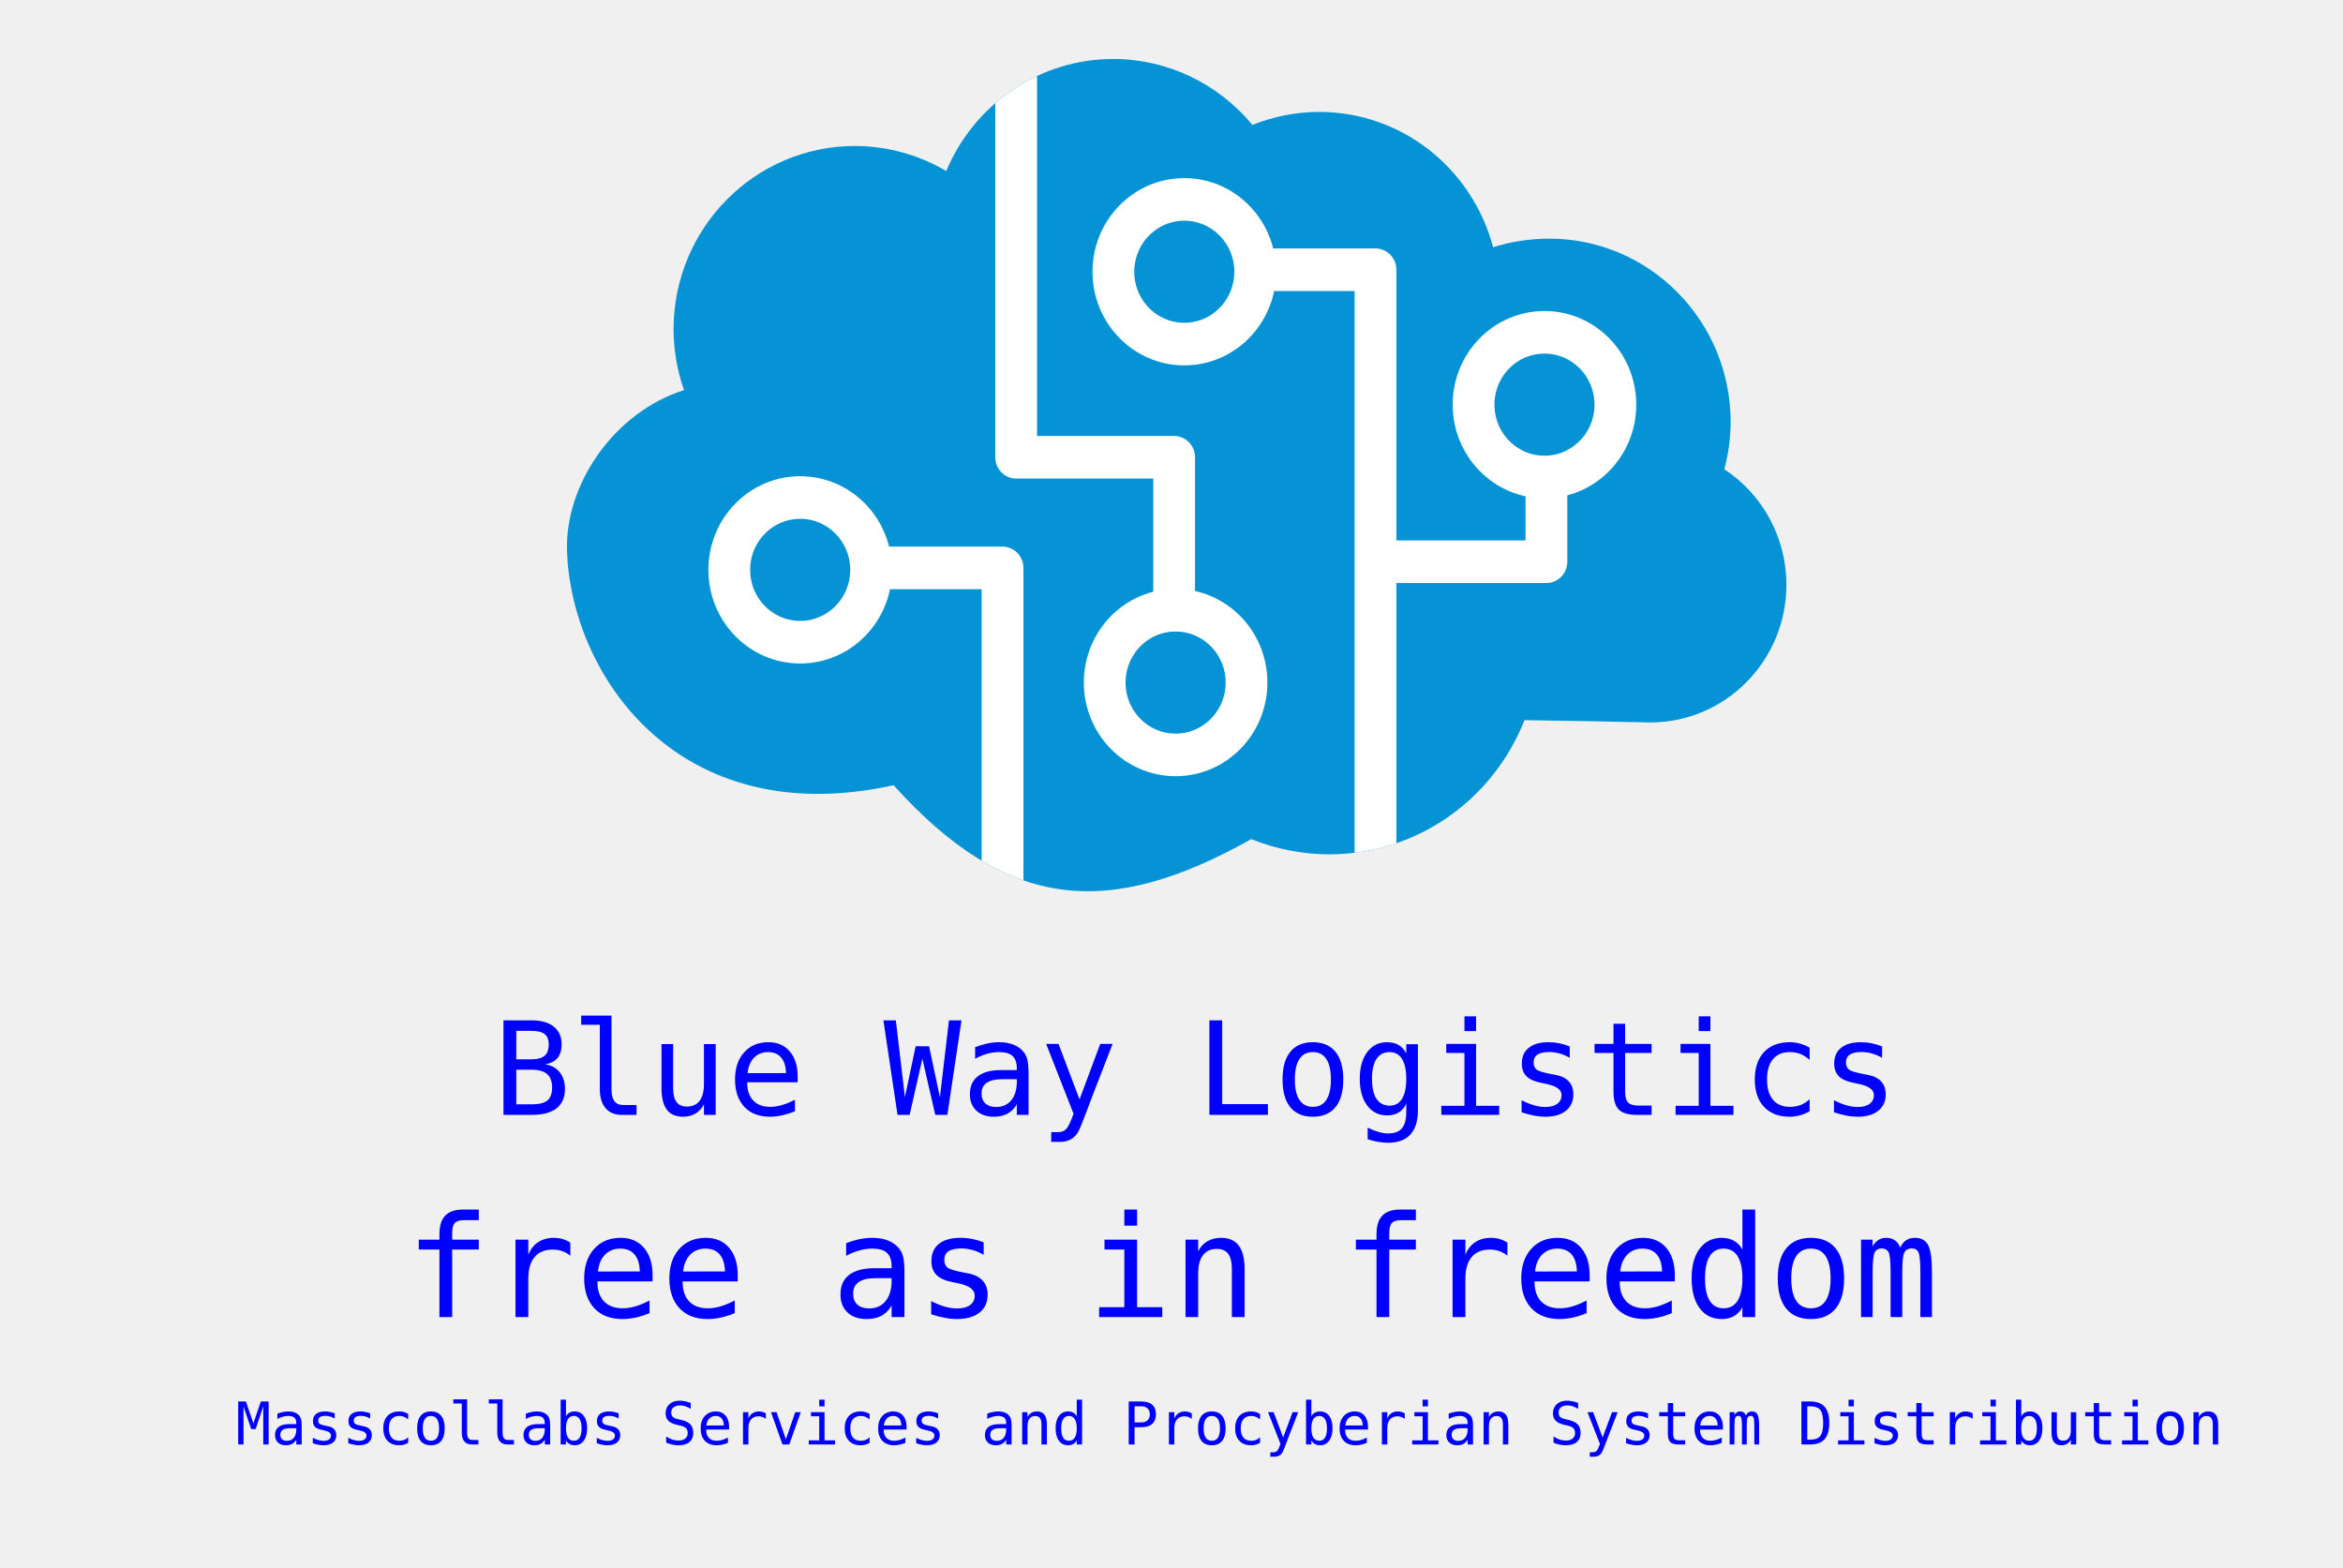
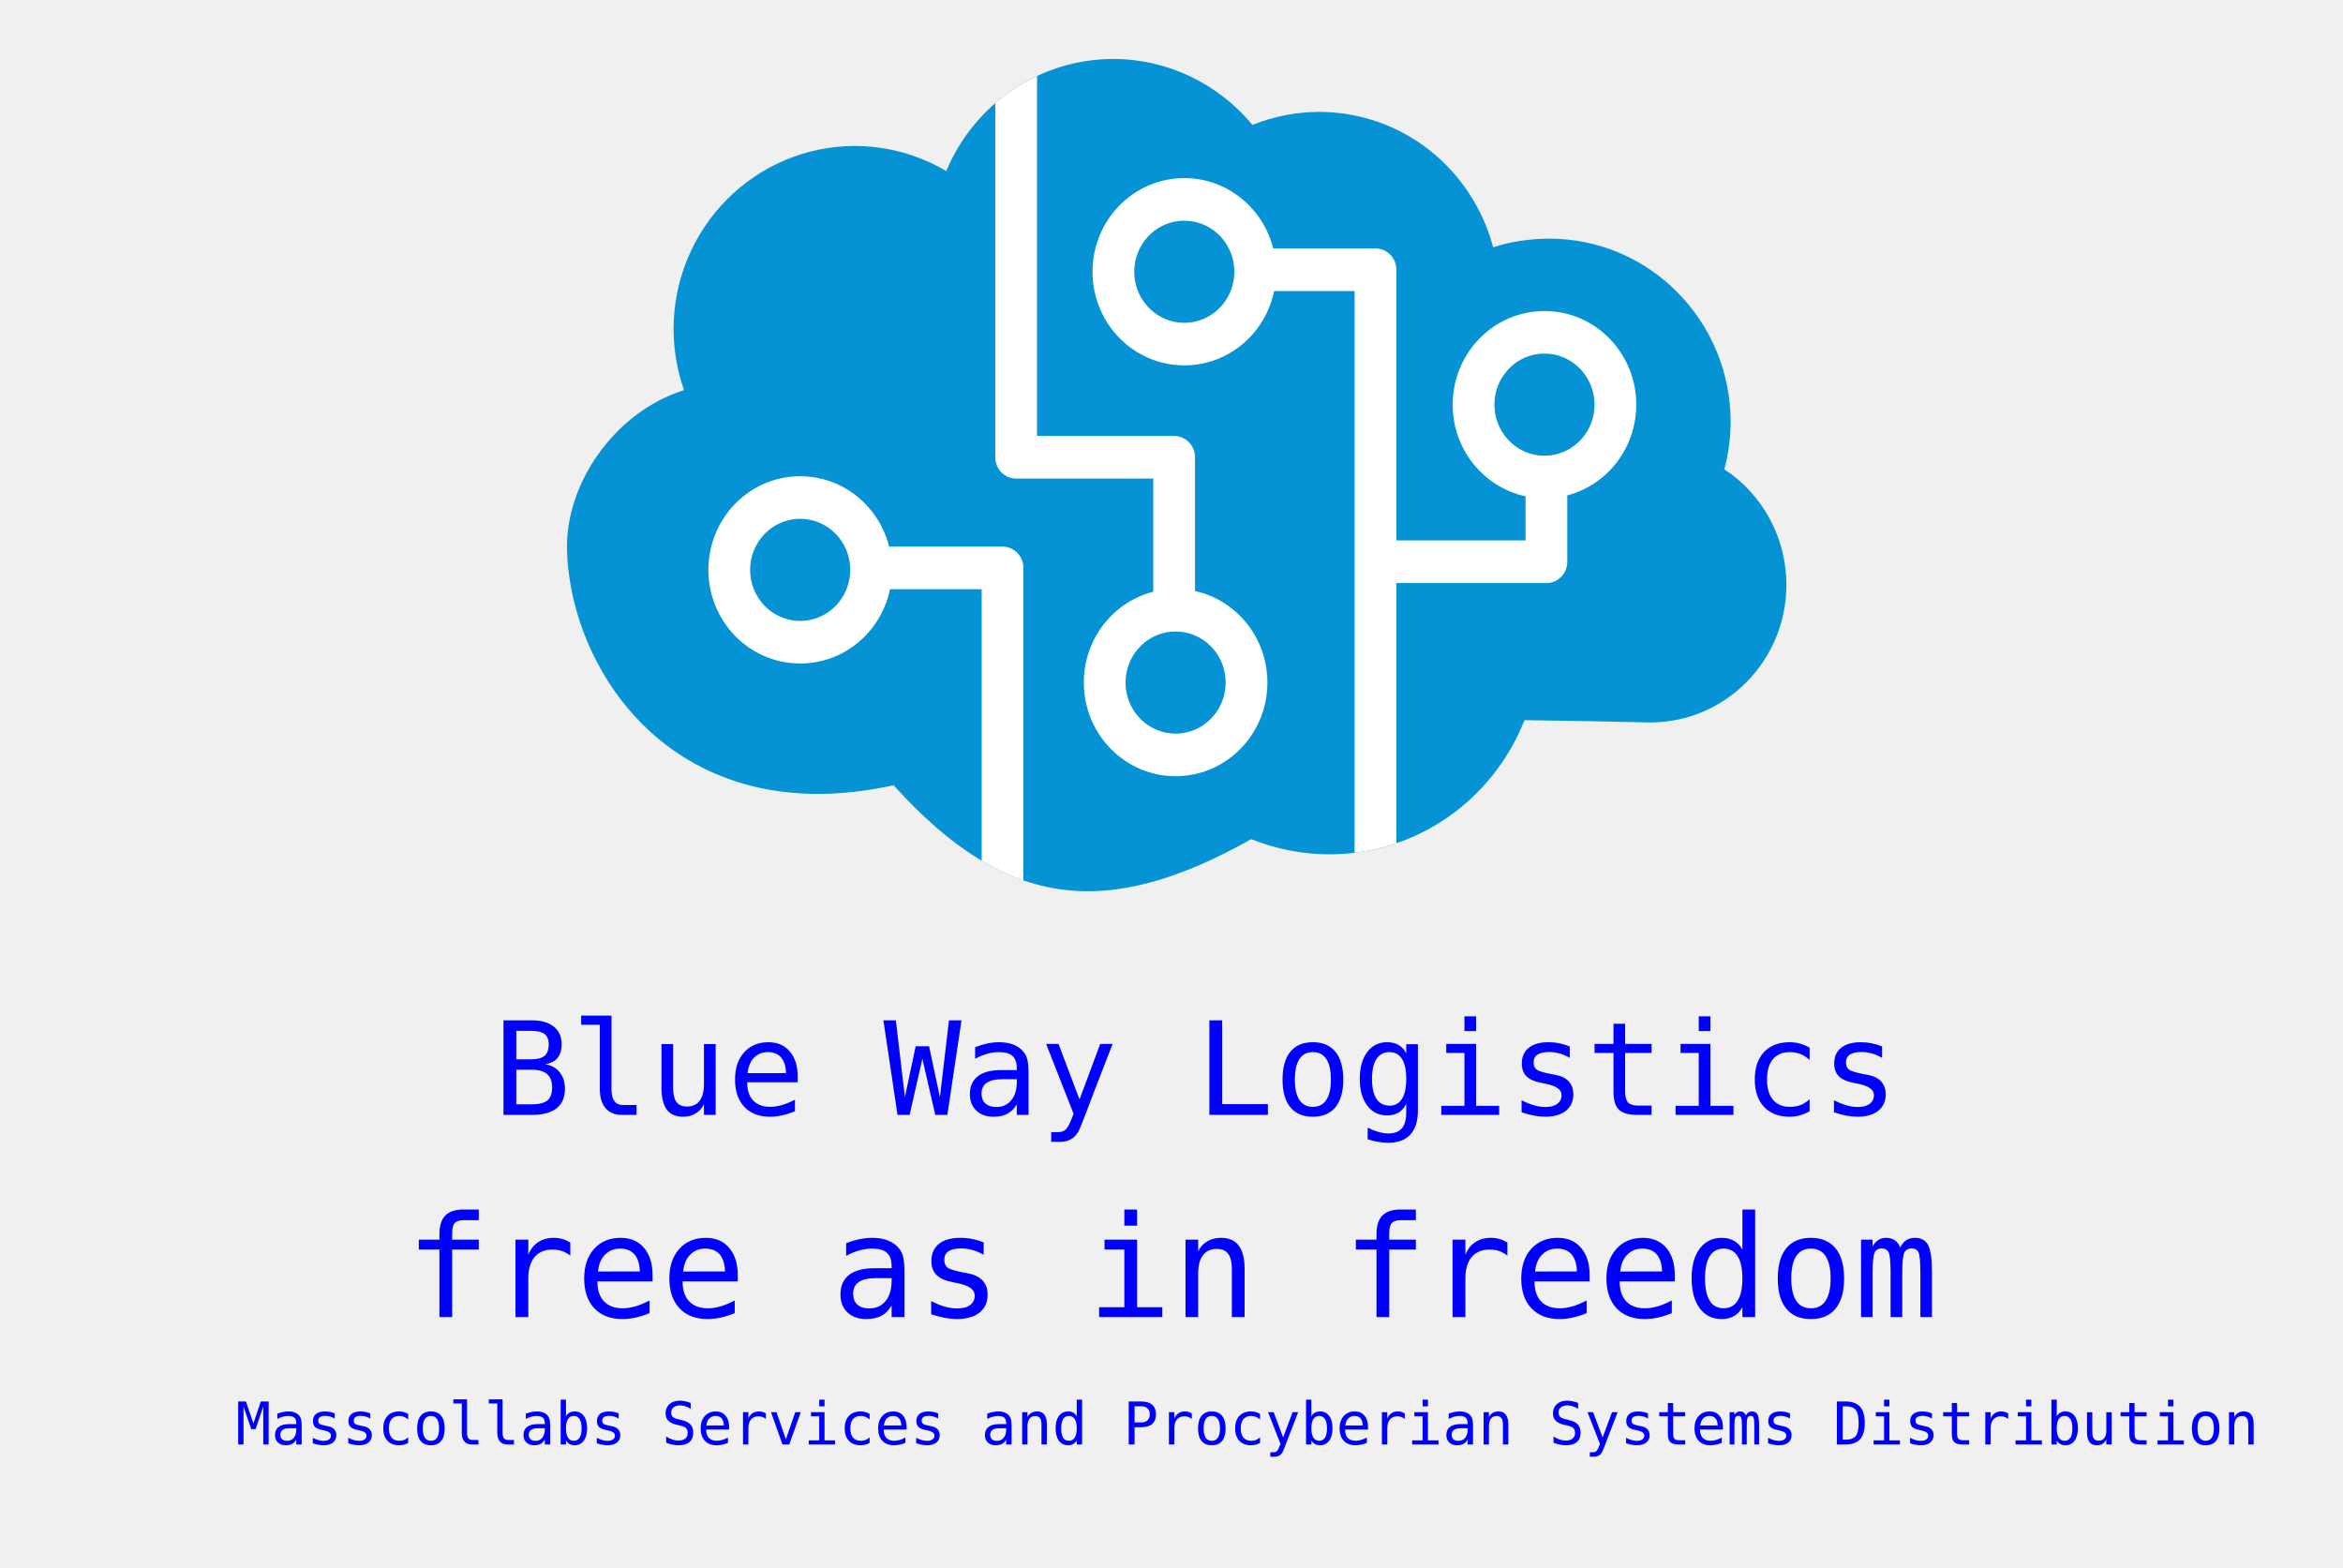
<svg xmlns="http://www.w3.org/2000/svg" width="140.194mm" height="93.789mm" viewBox="0 0 496.749 332.325" version="1.1" id="svg26">
  <defs id="defs30">
    <clipPath clipPathUnits="userSpaceOnUse" id="clipPath3">
      <path id="path4" style="fill:#0693d5;fill-opacity:1;stroke-width:17.008;stroke-miterlimit:4;stroke-dasharray:none" d="M 231.041,8.465 C 201.362,8.492 174.579,26.136 163.032,53.227 151.754,46.686 138.938,43.247 125.87,43.211 c -40.83,0 -73.925,32.795 -73.925,73.253 0.036,8.261 1.475,16.46 4.263,24.24 -28.347,8.733 -48.517,37.5 -47.664,64.118 1.579,49.255 44.979,112.66 133.028,93.644 46.416,50.442 87.7,53.412 145.712,21.524 10.088,3.988 20.848,6.039 31.714,6.07 35.54,0 66.619,-21.524 79.585,-53.578 17.365,0.241 34.504,0.525 51.196,0.916 30.65,0 55.488,-24.614 55.488,-54.985 0,-18.625 -9.523,-35.975 -25.289,-46.108 1.673,-6.14 2.553,-12.477 2.571,-18.84 0,-40.458 -33.095,-73.253 -73.925,-73.253 -7.608,0.018 -15.557,1.135 -22.806,3.452 -8.742,-31.921 -37.575,-54.051 -70.941,-54.051 -9.299,0.027 -18.51,1.783 -27.144,5.197 C 273.704,18.144 252.949,8.492 231.05,8.465 Z" />
    </clipPath>
  </defs>
  <path id="path14" style="fill:#0693d5;fill-opacity:1;stroke-width:8.941;stroke-miterlimit:4;stroke-dasharray:none" d="m 236.017,12.498 c -15.447,0.014 -29.387,9.383 -35.397,23.767 -5.87,-3.473 -12.54,-5.299 -19.341,-5.318 -21.251,0 -38.476,17.413 -38.476,38.894 0.019,4.386 0.768,8.739 2.219,12.87 -14.754,4.637 -25.252,19.911 -24.808,34.044 0.822,26.152 23.41,59.818 69.238,49.721 24.158,26.783 45.646,28.359 75.839,11.428 5.251,2.118 10.851,3.206 16.506,3.223 18.498,0 34.674,-11.428 41.422,-28.448 9.038,0.128 17.959,0.279 26.646,0.486 15.952,0 28.88,-13.069 28.88,-29.195 0,-9.889 -4.957,-19.101 -13.162,-24.481 0.871,-3.26 1.329,-6.625 1.338,-10.003 0,-21.482 -17.225,-38.894 -38.476,-38.894 -3.96,0.009 -8.097,0.602 -11.87,1.833 -4.55,-16.949 -19.557,-28.699 -36.923,-28.699 -4.84,0.014 -9.634,0.947 -14.128,2.759 -7.302,-8.848 -18.105,-13.973 -29.502,-13.987 z" />
  <g id="g3" clip-path="url(#clipPath3)" transform="matrix(0.5204747,0,0,0.5309591,115.7665,8.003531)">
    <g id="g1" transform="translate(0,-17.59923)">
      <path style="fill:none;stroke:#ffffff;stroke-width:17.008;stroke-linecap:butt;stroke-linejoin:round;stroke-miterlimit:4;stroke-dasharray:none;stroke-opacity:1" d="M 185.961,381.446 V 229.291 h -59.351" id="path4642" />
      <circle style="font-variation-settings:normal;vector-effect:none;fill:none;fill-opacity:1;stroke:#ffffff;stroke-width:17.008;stroke-linecap:butt;stroke-linejoin:miter;stroke-miterlimit:4;stroke-dasharray:none;stroke-dashoffset:0;stroke-opacity:1;-inkscape-stroke:none;stop-color:#000000" id="path4755" cx="103.525" cy="-230.066" r="28.885" transform="scale(1,-1)" />
    </g>
    <g id="g4904" transform="translate(-1.04887,-228.4807)" style="font-variation-settings:normal;opacity:1;vector-effect:none;fill:none;fill-opacity:1;stroke:#ffffff;stroke-width:17.008;stroke-linecap:butt;stroke-linejoin:round;stroke-miterlimit:4;stroke-dasharray:none;stroke-dashoffset:0;stroke-opacity:1;-inkscape-stroke:none;stop-color:#000000;stop-opacity:1">
      <path style="font-variation-settings:normal;vector-effect:none;fill:none;fill-opacity:1;stroke:#ffffff;stroke-width:17.008;stroke-linecap:butt;stroke-linejoin:round;stroke-miterlimit:4;stroke-dasharray:none;stroke-dashoffset:0;stroke-opacity:1;-inkscape-stroke:none;stop-color:#000000;stop-opacity:1" d="m 192.552,224.998 v 170.99 h 64.354 v 69.345" id="path4644" />
      <circle style="font-variation-settings:normal;opacity:1;vector-effect:none;fill:none;fill-opacity:1;stroke:#ffffff;stroke-width:17.008;stroke-linecap:butt;stroke-linejoin:round;stroke-miterlimit:4;stroke-dasharray:none;stroke-dashoffset:0;stroke-opacity:1;-inkscape-stroke:none;stop-color:#000000;stop-opacity:1" id="circle4891" cx="257.507" cy="485.946" r="28.885" />
    </g>
    <g id="g4900" transform="rotate(180,325.6788,269.8337)" style="font-variation-settings:normal;opacity:1;vector-effect:none;fill:none;fill-opacity:1;stroke:#ffffff;stroke-width:17.008;stroke-linecap:round;stroke-linejoin:miter;stroke-miterlimit:4;stroke-dasharray:none;stroke-dashoffset:0;stroke-opacity:1;-inkscape-stroke:none;stop-color:#000000;stop-opacity:1">
      <path style="font-variation-settings:normal;vector-effect:none;fill:none;fill-opacity:1;stroke:#ffffff;stroke-width:17.008;stroke-linecap:butt;stroke-linejoin:round;stroke-miterlimit:4;stroke-dasharray:none;stroke-dashoffset:0;stroke-opacity:1;-inkscape-stroke:none;stop-color:#000000;stop-opacity:1" d="m 313.477,148.052 v 298.979 h 49.689" id="path4726" />
      <circle style="font-variation-settings:normal;opacity:1;vector-effect:none;fill:none;fill-opacity:1;stroke:#ffffff;stroke-width:17.008;stroke-linecap:round;stroke-linejoin:miter;stroke-miterlimit:4;stroke-dasharray:none;stroke-dashoffset:0;stroke-opacity:1;-inkscape-stroke:none;stop-color:#000000;stop-opacity:1" id="circle4893" cx="391.362" cy="446.236" r="28.885" />
    </g>
    <g id="g2" transform="rotate(-90,249.1697,288.6931)" style="font-variation-settings:normal;opacity:1;vector-effect:none;fill:none;fill-opacity:1;stroke:#ffffff;stroke-width:17.008;stroke-linecap:round;stroke-linejoin:miter;stroke-miterlimit:4;stroke-dasharray:none;stroke-dashoffset:0;stroke-opacity:1;-inkscape-stroke:none;stop-color:#000000;stop-opacity:1">
      <path style="font-variation-settings:normal;vector-effect:none;fill:none;fill-opacity:1;stroke:#ffffff;stroke-width:17.008;stroke-linecap:butt;stroke-linejoin:round;stroke-miterlimit:4;stroke-dasharray:none;stroke-dashoffset:0;stroke-opacity:1;-inkscape-stroke:none;stop-color:#000000;stop-opacity:1" d="m 328.641,376.165 v 70.865 h 34.525" id="path1" />
      <circle style="font-variation-settings:normal;opacity:1;vector-effect:none;fill:none;fill-opacity:1;stroke:#ffffff;stroke-width:17.008;stroke-linecap:round;stroke-linejoin:miter;stroke-miterlimit:4;stroke-dasharray:none;stroke-dashoffset:0;stroke-opacity:1;-inkscape-stroke:none;stop-color:#000000;stop-opacity:1" id="circle1" cx="391.362" cy="446.236" r="28.885" />
    </g>
  </g>
  <text xml:space="preserve" style="font-size:27.5px;line-height:1.25;font-family:monospace;-inkscape-font-specification:monospace;stroke-width:0.938;fill:#0000ff" x="104.506" y="236.364" id="text4513">
    <tspan id="tspan4511" style="font-size:27.5px;stroke-width:0.938;fill:#0000ff" x="104.506" y="236.364">Blue Way Logistics</tspan>
  </text>
  <text xml:space="preserve" style="font-size:30px;line-height:1.25;font-family:monospace;-inkscape-font-specification:monospace;stroke-width:0.938;fill:#0000ff" x="85.929" y="279.225" id="text9911">
    <tspan id="tspan9909" style="font-size:30px;stroke-width:0.938;fill:#0000ff" x="85.929" y="279.225">free as in freedom</tspan>
  </text>
-   <text xml:space="preserve" style="font-size:12.5px;line-height:1.25;font-family:monospace;-inkscape-font-specification:monospace;stroke-width:0.938;fill:#0000ff" x="49.97" y="306.237" id="text14771">
-     <tspan id="tspan14769" style="font-size:12.5px;stroke-width:0.938;fill:#0000ff" x="49.97" y="306.237">Masscollabs Services and Procyberian System Distribution</tspan>
+   <text xml:space="preserve" style="font-size:12.5px;line-height:1.25;font-family:monospace;-inkscape-font-specification:monospace;fill:#0000ff;stroke-width:0.938" x="49.97" y="306.237" id="text14771">
+     <tspan id="tspan14769" style="font-size:12.5px;fill:#0000ff;stroke-width:0.938" x="49.97" y="306.237">Masscollabs Services and Procyberian Systems Distribution</tspan>
  </text>
</svg>
